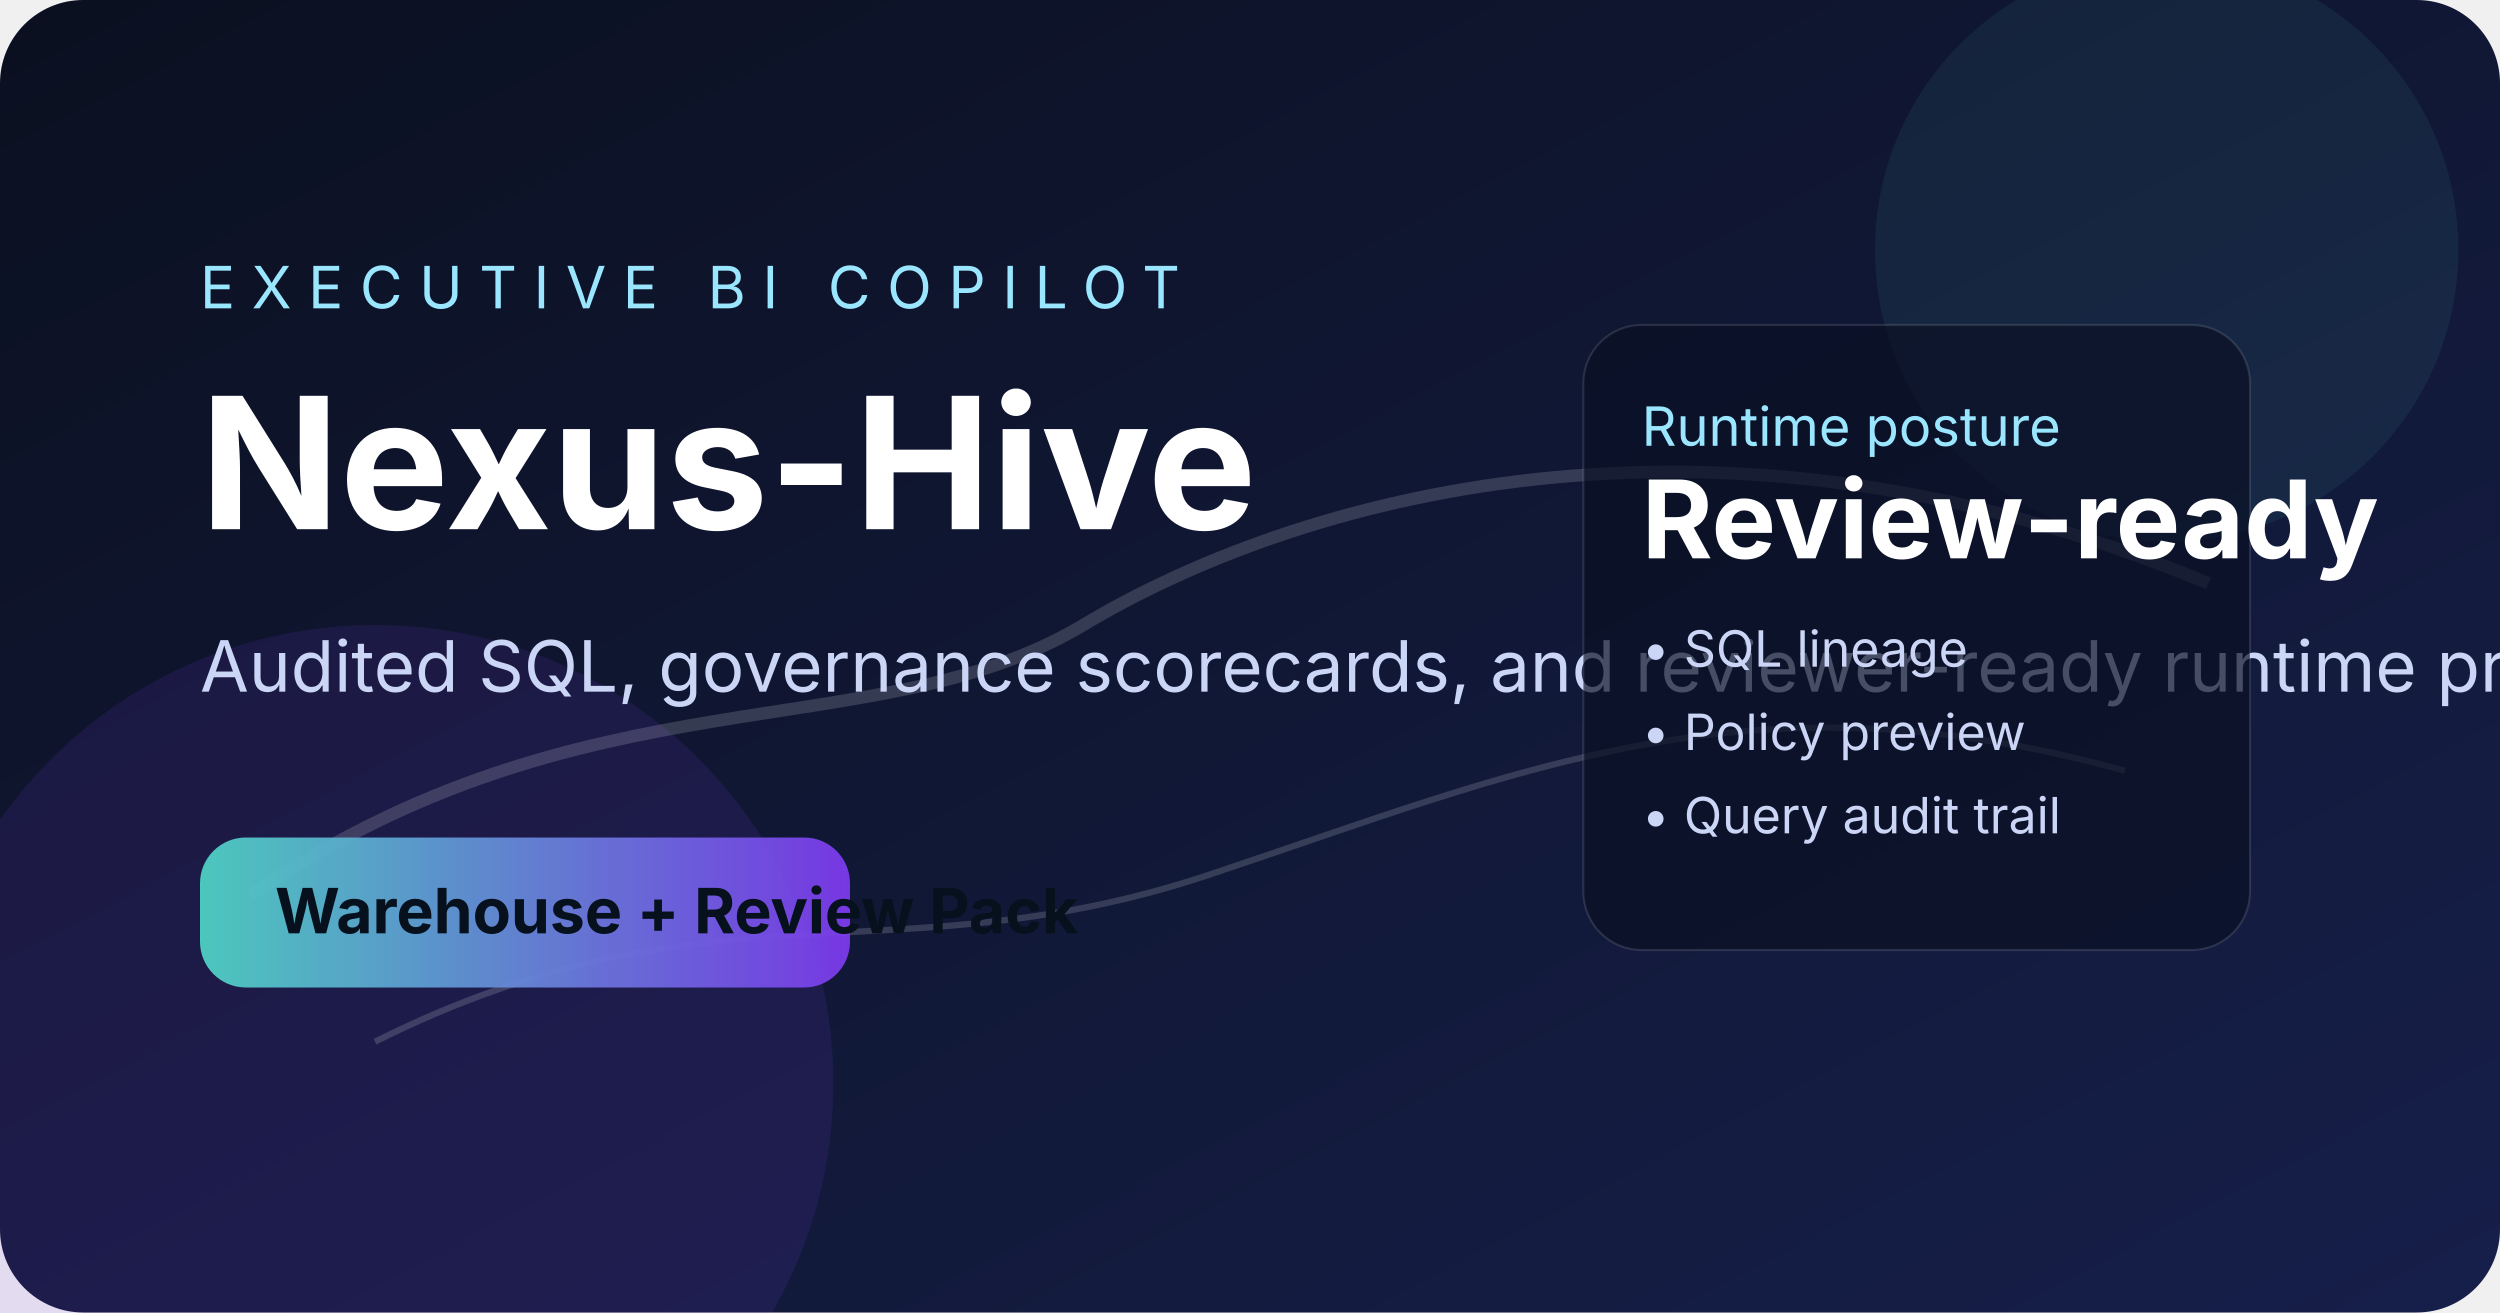
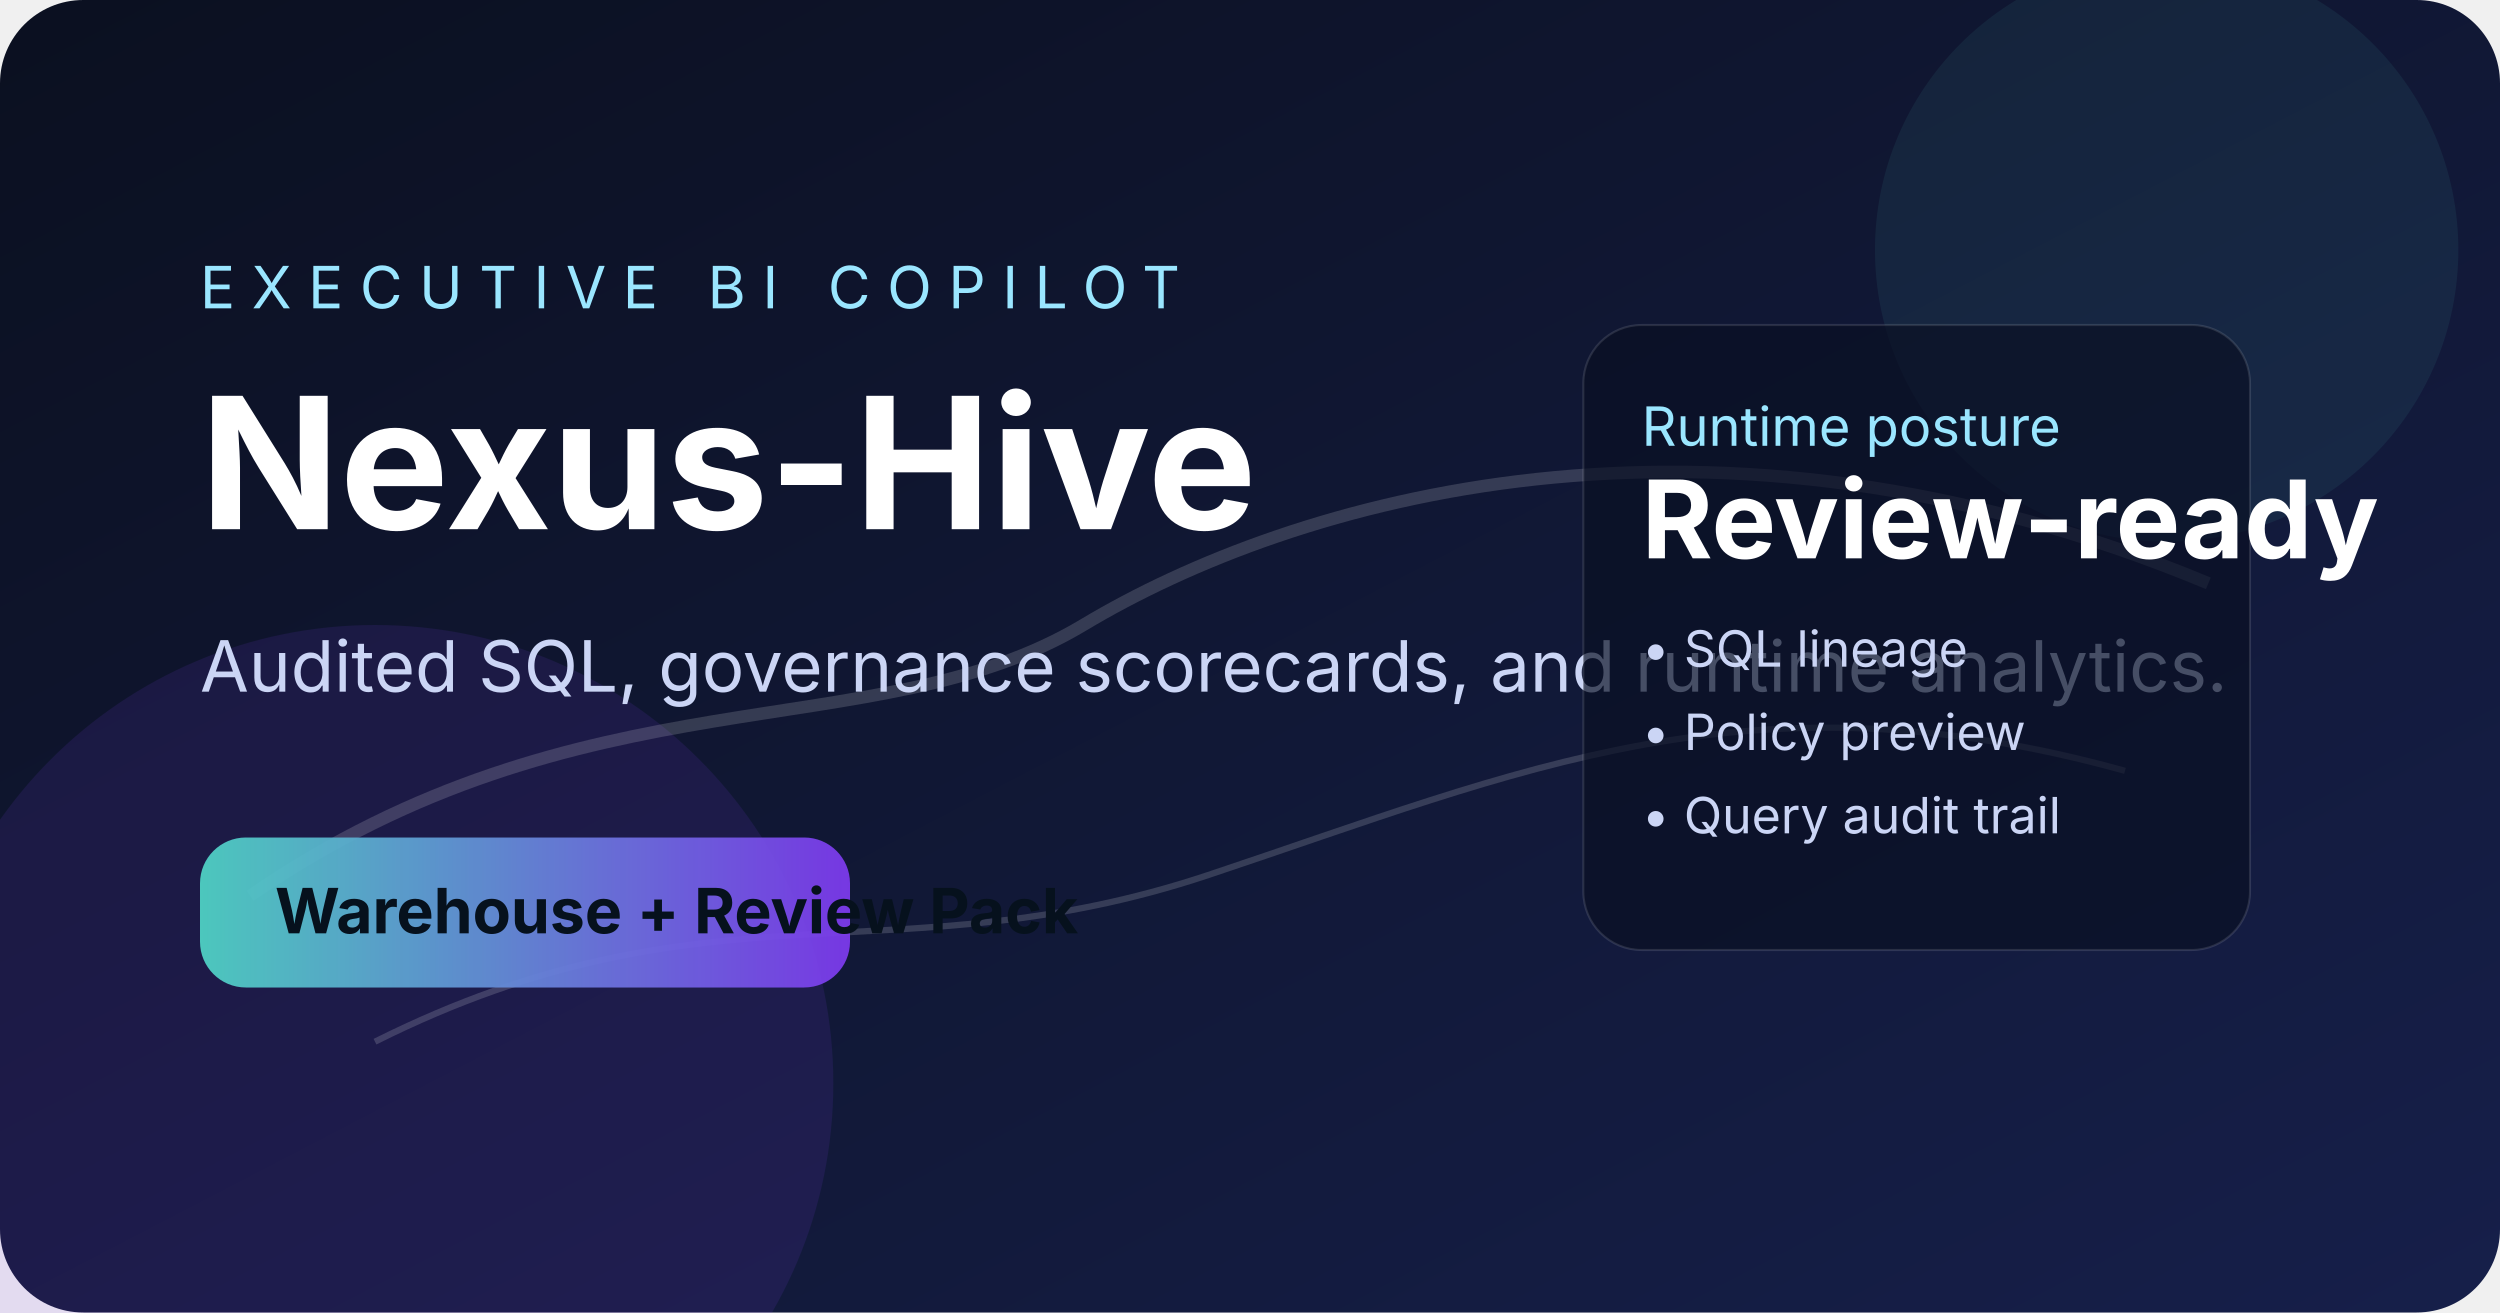
<svg xmlns="http://www.w3.org/2000/svg" width="1200" height="630" viewBox="0 0 1200 630" role="img" aria-labelledby="title desc">
  <defs>
    <linearGradient id="bg" x1="0" y1="0" x2="1" y2="1">
      <stop offset="0%" stop-color="#0b1020" />
      <stop offset="100%" stop-color="#161f4a" />
    </linearGradient>
    <linearGradient id="accent" x1="0" y1="0" x2="1" y2="0">
      <stop offset="0%" stop-color="#4fd1c5" />
      <stop offset="100%" stop-color="#7c3aed" />
    </linearGradient>
  </defs>
  <rect width="1200" height="630" rx="40" fill="url(#bg)" />
  <circle cx="1040" cy="120" r="140" fill="#4fd1c5" opacity="0.08" />
  <circle cx="180" cy="520" r="220" fill="#7c3aed" opacity="0.12" />
  <g fill="none" stroke="rgba(255,255,255,0.16)">
    <path d="M120 430 C280 320 420 360 520 300 S820 180 1060 280" stroke-width="6" />
    <path d="M180 500 C340 420 430 470 580 420 S840 320 1020 370" stroke-width="3" />
  </g>
  <text x="96" y="148" fill="#9ae6ff" font-size="28" font-family="Inter, Arial, sans-serif" letter-spacing="8">EXECUTIVE BI COPILOT</text>
  <text x="96" y="254" fill="#ffffff" font-size="88" font-weight="700" font-family="Inter, Arial, sans-serif">Nexus-Hive</text>
-   <text x="96" y="332" fill="#cbd5f5" font-size="34" font-family="Inter, Arial, sans-serif">Audited SQL, governance scorecards, and reviewer-ready runtime proof.</text>
+   <text x="96" y="332" fill="#cbd5f5" font-size="34" font-family="Inter, Arial, sans-serif">Audited SQL, governance scorecards, and runtime analytics.</text>
  <rect x="96" y="402" width="312" height="72" rx="22" fill="url(#accent)" opacity="0.94" />
  <text x="132" y="448" fill="#06111d" font-size="30" font-weight="700" font-family="Inter, Arial, sans-serif">Warehouse + Review Pack</text>
  <g transform="translate(760 156)">
    <rect width="320" height="300" rx="28" fill="rgba(9,16,34,0.68)" stroke="rgba(255,255,255,0.12)" />
    <text x="28" y="58" fill="#9ae6ff" font-size="26" font-family="Inter, Arial, sans-serif">Runtime posture</text>
    <text x="28" y="112" fill="#ffffff" font-size="52" font-weight="700" font-family="Inter, Arial, sans-serif">Review-ready</text>
    <text x="28" y="164" fill="#cbd5f5" font-size="24" font-family="Inter, Arial, sans-serif">• SQL lineage</text>
    <text x="28" y="204" fill="#cbd5f5" font-size="24" font-family="Inter, Arial, sans-serif">• Policy preview</text>
    <text x="28" y="244" fill="#cbd5f5" font-size="24" font-family="Inter, Arial, sans-serif">• Query audit trail</text>
  </g>
</svg>
